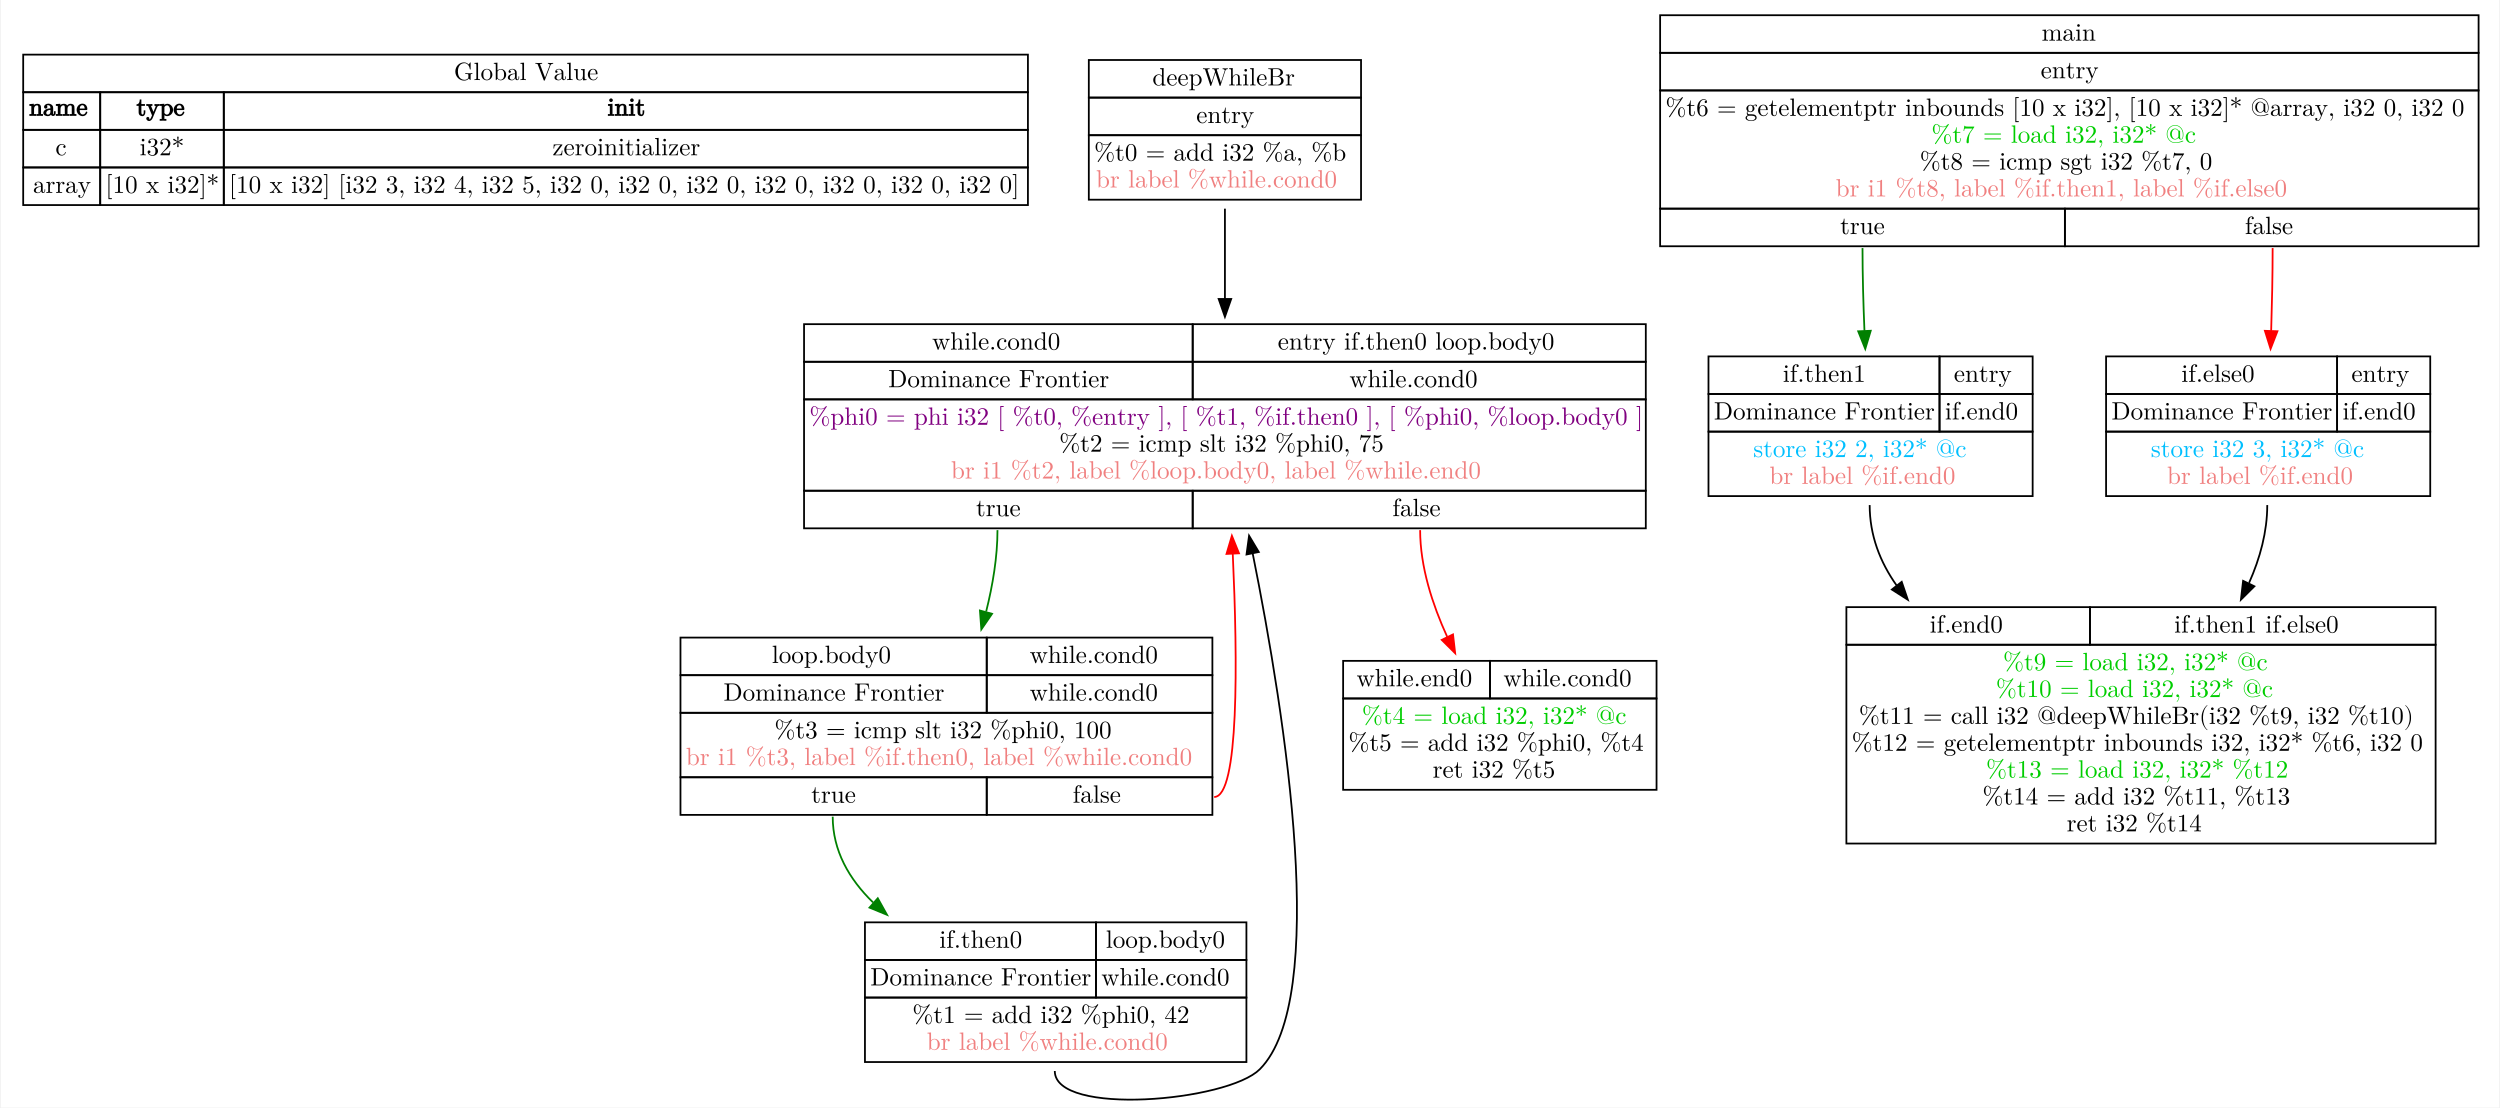
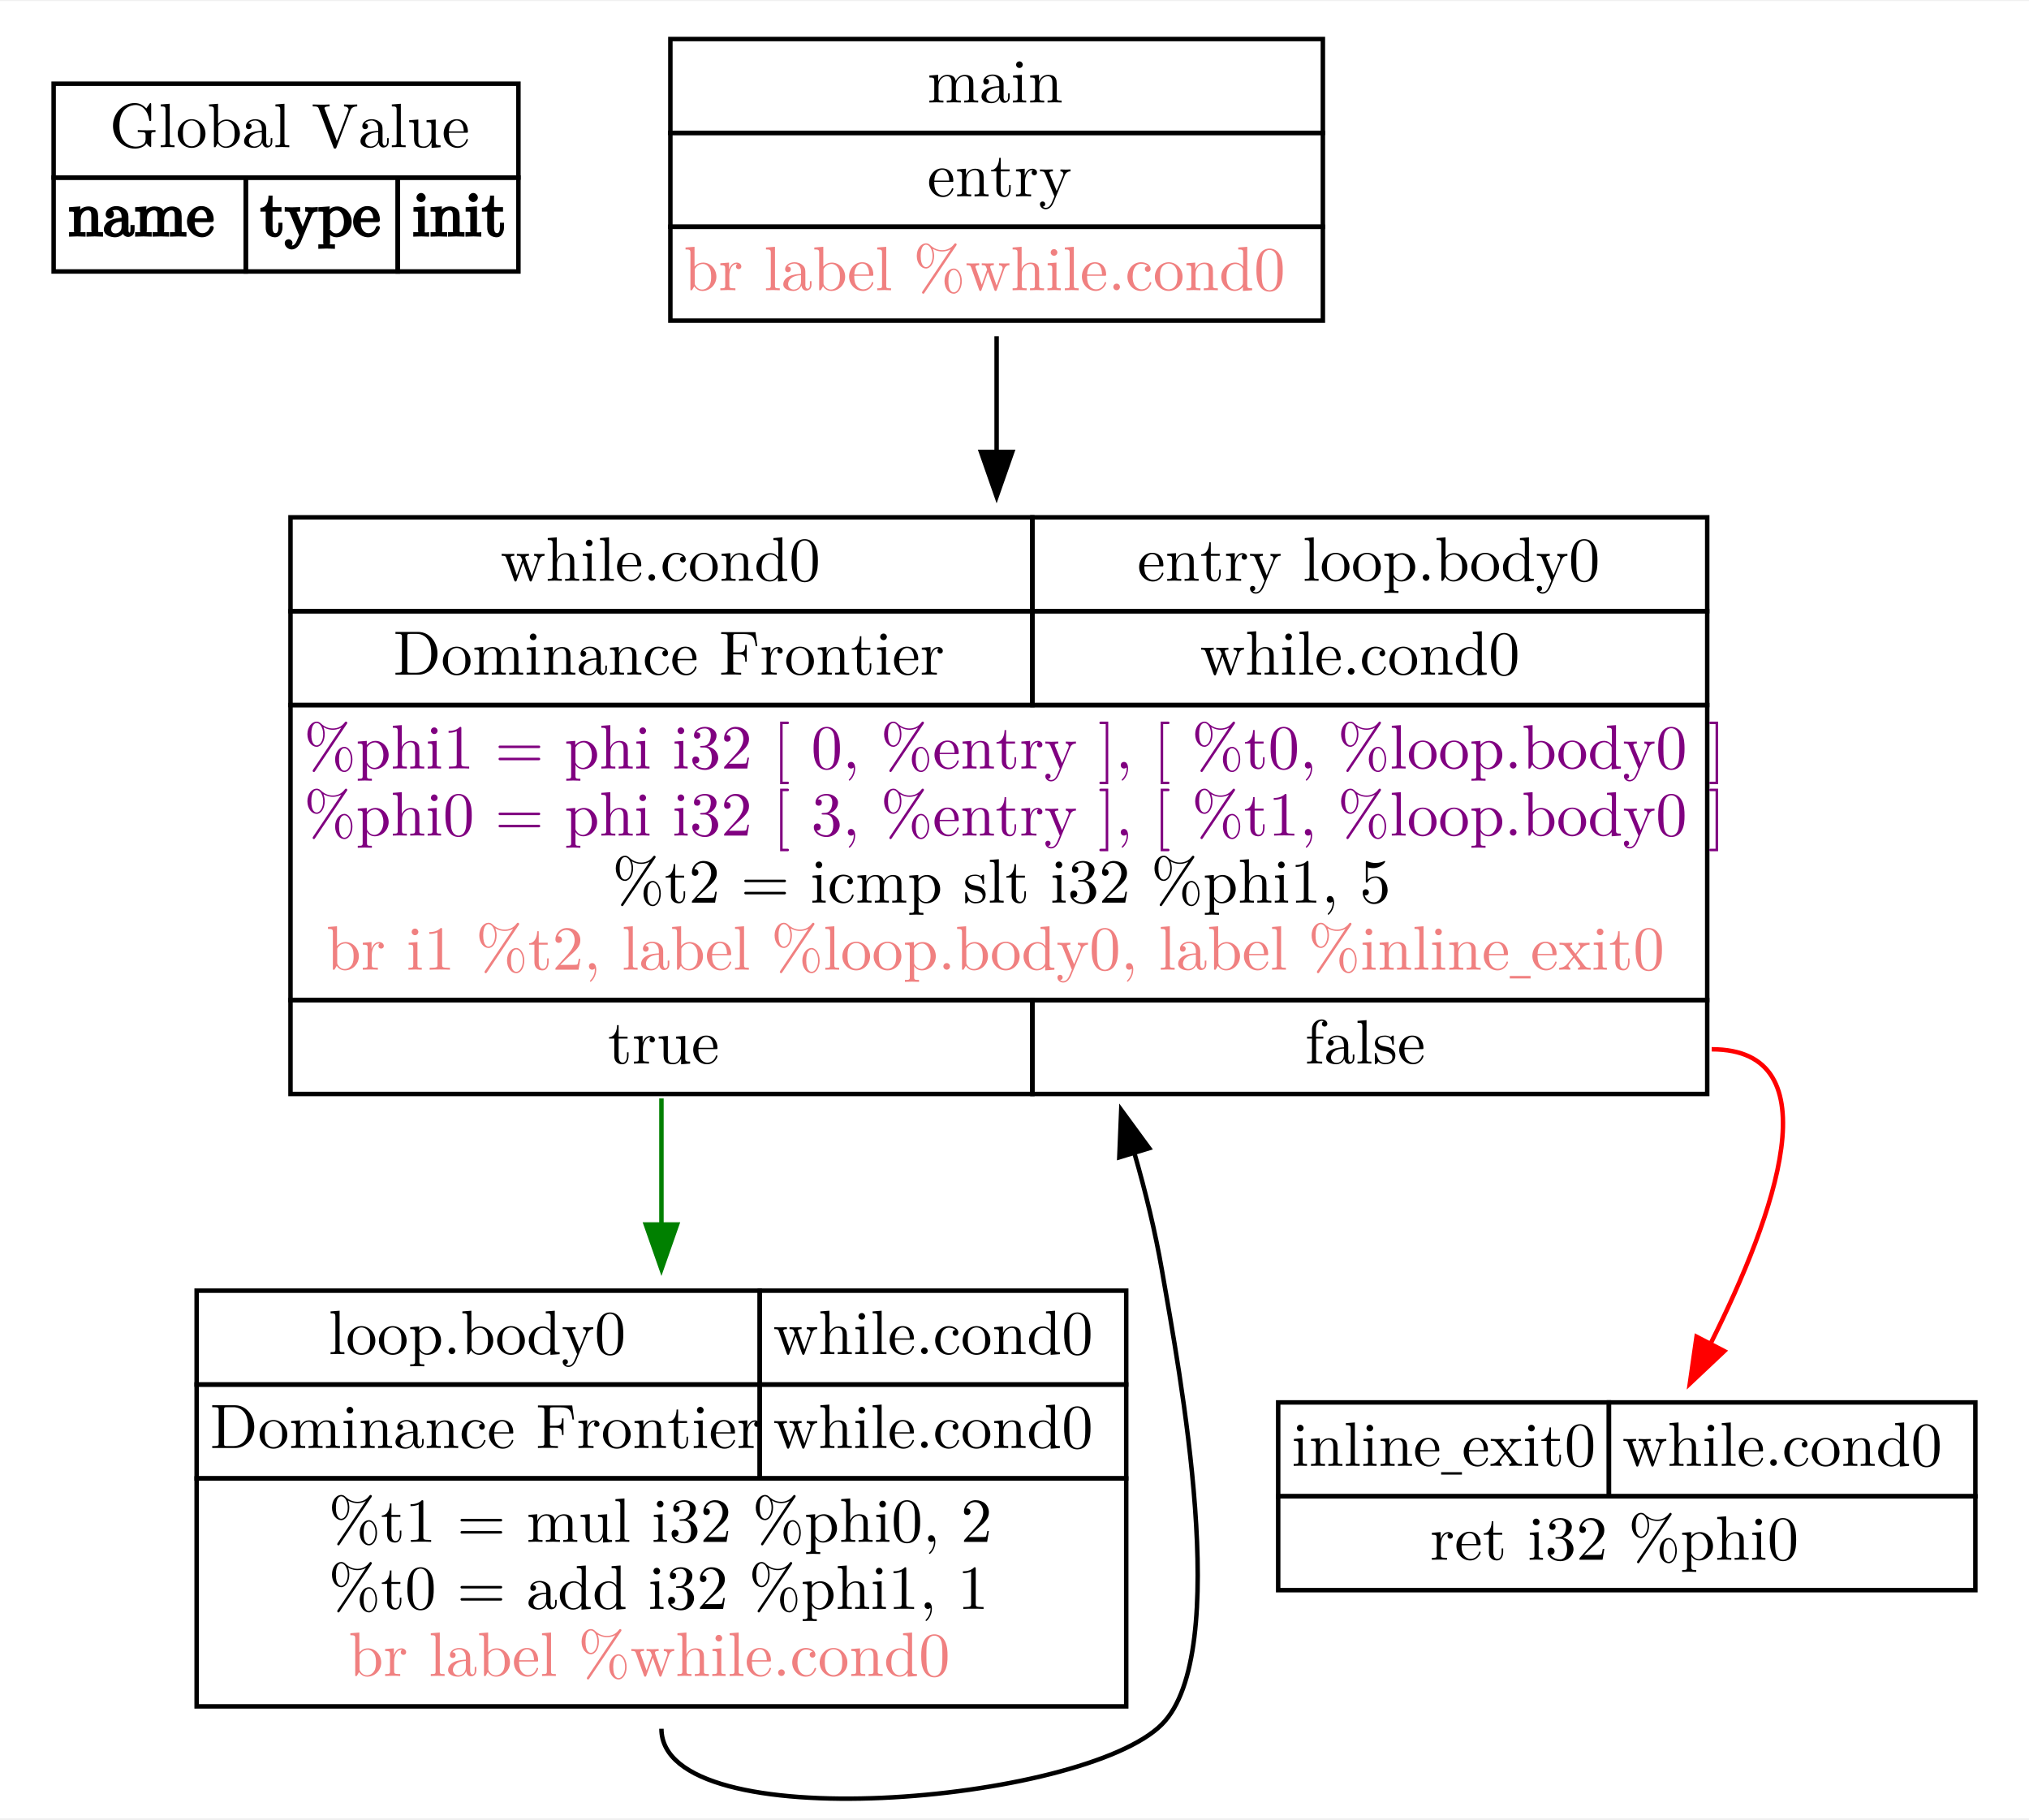
- <svg xmlns="http://www.w3.org/2000/svg" width="1395pt" height="618pt" viewBox="0.00 0.00 1395.00 618.40">
-   <g id="graph0" class="graph" transform="scale(1 1) rotate(0) translate(4 614.4)">
-     <polygon fill="white" stroke="transparent" points="-4,4 -4,-614.4 1391,-614.4 1391,4 -4,4" />
+ <svg xmlns="http://www.w3.org/2000/svg" width="454pt" height="407pt" viewBox="0.00 0.00 454.00 406.54">
+   <g id="graph0" class="graph" transform="scale(1 1) rotate(0) translate(4 402.54)">
+     <polygon fill="white" stroke="none" points="-4,4 -4,-402.54 450,-402.54 450,4 -4,4" />
    <g id="node1" class="node">
-       <polygon fill="none" stroke="black" points="8.5,-562.9 8.5,-583.9 569.5,-583.9 569.5,-562.9 8.5,-562.9" />
-       <text text-anchor="start" x="249" y="-569.7" font-family="Cambria Math" font-size="14.00">Global Value</text>
-       <polygon fill="none" stroke="black" points="8.5,-541.9 8.5,-562.9 51.5,-562.9 51.5,-541.9 8.5,-541.9" />
-       <text text-anchor="start" x="11.5" y="-549.7" font-family="Cambria Math" font-weight="bold" font-size="14.00">name</text>
-       <polygon fill="none" stroke="black" points="51.5,-541.9 51.5,-562.9 120.5,-562.9 120.5,-541.9 51.5,-541.9" />
-       <text text-anchor="start" x="71.5" y="-549.7" font-family="Cambria Math" font-weight="bold" font-size="14.00">type</text>
-       <polygon fill="none" stroke="black" points="120.5,-541.9 120.5,-562.9 569.5,-562.9 569.5,-541.9 120.5,-541.9" />
-       <text text-anchor="start" x="334.5" y="-549.7" font-family="Cambria Math" font-weight="bold" font-size="14.00">init</text>
-       <polygon fill="none" stroke="black" points="8.5,-520.9 8.5,-541.9 51.5,-541.9 51.5,-520.9 8.5,-520.9" />
-       <text text-anchor="start" x="26.5" y="-527.7" font-family="Cambria Math" font-size="14.00">c</text>
-       <polygon fill="none" stroke="black" points="51.5,-520.9 51.5,-541.9 120.5,-541.9 120.5,-520.9 51.5,-520.9" />
-       <text text-anchor="start" x="73.5" y="-527.7" font-family="Cambria Math" font-size="14.00">i32*</text>
-       <polygon fill="none" stroke="black" points="120.5,-520.9 120.5,-541.9 569.5,-541.9 569.5,-520.9 120.5,-520.9" />
-       <text text-anchor="start" x="304" y="-527.7" font-family="Cambria Math" font-size="14.00">zeroinitializer</text>
-       <polygon fill="none" stroke="black" points="8.5,-499.9 8.5,-520.9 51.5,-520.9 51.5,-499.9 8.5,-499.9" />
-       <text text-anchor="start" x="14" y="-506.7" font-family="Cambria Math" font-size="14.00">array</text>
-       <polygon fill="none" stroke="black" points="51.5,-499.9 51.5,-520.9 120.5,-520.9 120.5,-499.9 51.5,-499.9" />
-       <text text-anchor="start" x="54.5" y="-506.7" font-family="Cambria Math" font-size="14.00">[10 x i32]*</text>
-       <polygon fill="none" stroke="black" points="120.5,-499.9 120.5,-520.9 569.5,-520.9 569.5,-499.9 120.5,-499.9" />
-       <text text-anchor="start" x="123.5" y="-506.7" font-family="Cambria Math" font-size="14.00">[10 x i32] [i32 3, i32 4, i32 5, i32 0, i32 0, i32 0, i32 0, i32 0, i32 0, i32 0]</text>
+       <polygon fill="none" stroke="black" points="8,-363.04 8,-384.04 112,-384.04 112,-363.04 8,-363.04" />
+       <text text-anchor="start" x="20.5" y="-369.84" font-family="Cambria Math" font-size="14.00">Global Value</text>
+       <polygon fill="none" stroke="black" points="8,-342.04 8,-363.04 51,-363.04 51,-342.04 8,-342.04" />
+       <text text-anchor="start" x="11" y="-349.84" font-family="Cambria Math" font-weight="bold" font-size="14.00">name</text>
+       <polygon fill="none" stroke="black" points="51,-342.04 51,-363.04 85,-363.04 85,-342.04 51,-342.04" />
+       <text text-anchor="start" x="54" y="-349.84" font-family="Cambria Math" font-weight="bold" font-size="14.00">type</text>
+       <polygon fill="none" stroke="black" points="85,-342.04 85,-363.04 112,-363.04 112,-342.04 85,-342.04" />
+       <text text-anchor="start" x="88" y="-349.84" font-family="Cambria Math" font-weight="bold" font-size="14.00">init</text>
    </g>
    <g id="node2" class="node">
-       <polygon fill="none" stroke="black" points="603.5,-559.9 603.5,-580.9 755.5,-580.9 755.5,-559.9 603.5,-559.9" />
-       <text text-anchor="start" x="639" y="-566.7" font-family="Cambria Math" font-size="14.00">deepWhileBr</text>
-       <polygon fill="none" stroke="black" points="603.5,-538.9 603.5,-559.9 755.5,-559.9 755.5,-538.9 603.5,-538.9" />
-       <text text-anchor="start" x="663.5" y="-545.7" font-family="Cambria Math" font-size="14.00">entry</text>
-       <polygon fill="none" stroke="black" points="603.5,-502.9 603.5,-538.9 755.5,-538.9 755.5,-502.9 603.5,-502.9" />
-       <text text-anchor="start" x="606.5" y="-524.7" font-family="Cambria Math" font-size="14.00">  %t0 = add i32 %a, %b</text>
-       <text text-anchor="start" x="607.5" y="-509.7" font-family="Cambria Math" font-size="14.00" fill="lightcoral">  br label %while.cond0</text>
+       <polygon fill="none" stroke="black" points="146,-373.04 146,-394.04 292,-394.04 292,-373.04 146,-373.04" />
+       <text text-anchor="start" x="203.5" y="-379.84" font-family="Cambria Math" font-size="14.00">main</text>
+       <polygon fill="none" stroke="black" points="146,-352.04 146,-373.04 292,-373.04 292,-352.04 146,-352.04" />
+       <text text-anchor="start" x="203.5" y="-358.84" font-family="Cambria Math" font-size="14.00">entry</text>
+       <polygon fill="none" stroke="black" points="146,-331.04 146,-352.04 292,-352.04 292,-331.04 146,-331.04" />
+       <text text-anchor="start" x="149" y="-337.84" font-family="Cambria Math" font-size="14.00" fill="lightcoral">  br label %while.cond0</text>
+     </g>
+     <g id="node4" class="node">
+       <polygon fill="none" stroke="black" points="61,-266.04 61,-287.04 227,-287.04 227,-266.04 61,-266.04" />
+       <text text-anchor="start" x="108" y="-272.84" font-family="Cambria Math" font-size="14.00">while.cond0</text>
+       <polygon fill="none" stroke="black" points="227,-266.04 227,-287.04 378,-287.04 378,-266.04 227,-266.04" />
+       <text text-anchor="start" x="250.5" y="-272.84" font-family="Cambria Math" font-size="14.00">entry loop.body0 </text>
+       <polygon fill="none" stroke="black" points="61,-245.04 61,-266.04 227,-266.04 227,-245.04 61,-245.04" />
+       <text text-anchor="start" x="84" y="-251.84" font-family="Cambria Math" font-size="14.00">Dominance Frontier</text>
+       <polygon fill="none" stroke="black" points="227,-245.04 227,-266.04 378,-266.04 378,-245.04 227,-245.04" />
+       <text text-anchor="start" x="264.5" y="-251.84" font-family="Cambria Math" font-size="14.00">while.cond0 </text>
+       <polygon fill="none" stroke="black" points="61,-179.04 61,-245.04 378,-245.04 378,-179.04 61,-179.04" />
+       <text text-anchor="start" x="64" y="-230.84" font-family="Cambria Math" font-size="14.00" fill="purple">  %phi1 = phi i32 [ 0, %entry ], [ %t0, %loop.body0 ]</text>
+       <text text-anchor="start" x="64" y="-215.84" font-family="Cambria Math" font-size="14.00" fill="purple">  %phi0 = phi i32 [ 3, %entry ], [ %t1, %loop.body0 ]</text>
+       <text text-anchor="start" x="133" y="-200.84" font-family="Cambria Math" font-size="14.00">  %t2 = icmp slt i32 %phi1, 5</text>
+       <text text-anchor="start" x="69" y="-185.84" font-family="Cambria Math" font-size="14.00" fill="lightcoral">  br i1 %t2, label %loop.body0, label %inline_exit0</text>
+       <polygon fill="none" stroke="black" points="61,-158.04 61,-179.04 227,-179.04 227,-158.04 61,-158.04" />
+       <text text-anchor="start" x="132" y="-164.84" font-family="Cambria Math" font-size="14.00">true</text>
+       <polygon fill="none" stroke="black" points="227,-158.04 227,-179.04 378,-179.04 378,-158.04 227,-158.04" />
+       <text text-anchor="start" x="288" y="-164.84" font-family="Cambria Math" font-size="14.00">false</text>
+     </g>
+     <g id="edge2" class="edge">
+       <path fill="none" stroke="black" d="M219,-327.54C219,-319.21 219,-310.5 219,-301.83" />
+       <polygon fill="black" stroke="black" points="222.5,-301.68 219,-291.68 215.5,-301.68 222.5,-301.68" />
    </g>
    <g id="node3" class="node">
-       <polygon fill="none" stroke="black" points="444.5,-412.4 444.5,-433.4 661.5,-433.4 661.5,-412.4 444.5,-412.4" />
-       <text text-anchor="start" x="516" y="-419.2" font-family="Cambria Math" font-size="14.00">while.cond0</text>
-       <polygon fill="none" stroke="black" points="661.5,-412.4 661.5,-433.4 914.5,-433.4 914.5,-412.4 661.5,-412.4" />
-       <text text-anchor="start" x="709" y="-419.2" font-family="Cambria Math" font-size="14.00">entry if.then0 loop.body0 </text>
-       <polygon fill="none" stroke="black" points="444.5,-391.4 444.5,-412.4 661.5,-412.4 661.5,-391.4 444.5,-391.4" />
-       <text text-anchor="start" x="491.5" y="-398.2" font-family="Cambria Math" font-size="14.00">Dominance Frontier</text>
-       <polygon fill="none" stroke="black" points="661.5,-391.4 661.5,-412.4 914.5,-412.4 914.5,-391.4 661.5,-391.4" />
-       <text text-anchor="start" x="749" y="-398.2" font-family="Cambria Math" font-size="14.00">while.cond0 </text>
-       <polygon fill="none" stroke="black" points="444.5,-340.4 444.5,-391.4 914.5,-391.4 914.5,-340.4 444.5,-340.4" />
-       <text text-anchor="start" x="447.5" y="-377.2" font-family="Cambria Math" font-size="14.00" fill="purple">  %phi0 = phi i32 [ %t0, %entry ], [ %t1, %if.then0 ], [ %phi0, %loop.body0 ]</text>
-       <text text-anchor="start" x="587" y="-362.2" font-family="Cambria Math" font-size="14.00">  %t2 = icmp slt i32 %phi0, 75</text>
-       <text text-anchor="start" x="526.5" y="-347.2" font-family="Cambria Math" font-size="14.00" fill="lightcoral">  br i1 %t2, label %loop.body0, label %while.end0</text>
-       <polygon fill="none" stroke="black" points="444.5,-319.4 444.5,-340.4 661.5,-340.4 661.5,-319.4 444.5,-319.4" />
-       <text text-anchor="start" x="540.5" y="-326.2" font-family="Cambria Math" font-size="14.00">true</text>
-       <polygon fill="none" stroke="black" points="661.5,-319.4 661.5,-340.4 914.5,-340.4 914.5,-319.4 661.5,-319.4" />
-       <text text-anchor="start" x="773" y="-326.2" font-family="Cambria Math" font-size="14.00">false</text>
+       <polygon fill="none" stroke="black" points="282,-68.04 282,-89.04 356,-89.04 356,-68.04 282,-68.04" />
+       <text text-anchor="start" x="285" y="-74.84" font-family="Cambria Math" font-size="14.00">inline_exit0</text>
+       <polygon fill="none" stroke="black" points="356,-68.04 356,-89.04 438,-89.04 438,-68.04 356,-68.04" />
+       <text text-anchor="start" x="359" y="-74.84" font-family="Cambria Math" font-size="14.00">while.cond0 </text>
+       <polygon fill="none" stroke="black" points="282,-47.04 282,-68.04 438,-68.04 438,-47.04 282,-47.04" />
+       <text text-anchor="start" x="316" y="-53.84" font-family="Cambria Math" font-size="14.00">  ret i32 %phi0</text>
    </g>
    <g id="edge1" class="edge">
-       <path fill="none" stroke="black" d="M679.5,-497.9C679.5,-481.62 679.5,-464.1 679.5,-447.59" />
-       <polygon fill="black" stroke="black" points="683,-447.47 679.5,-437.47 676,-447.47 683,-447.47" />
+       <path fill="none" stroke="red" d="M379,-168.04C406.4,-168.04 393.18,-131.01 378.78,-102.25" />
+       <polygon fill="red" stroke="red" points="381.82,-100.52 374.11,-93.26 375.61,-103.74 381.82,-100.52" />
    </g>
-     <g id="node4" class="node">
-       <polygon fill="none" stroke="black" points="375.5,-237.4 375.5,-258.4 546.5,-258.4 546.5,-237.4 375.5,-237.4" />
-       <text text-anchor="start" x="426.5" y="-244.2" font-family="Cambria Math" font-size="14.00">loop.body0</text>
-       <polygon fill="none" stroke="black" points="546.5,-237.4 546.5,-258.4 672.5,-258.4 672.5,-237.4 546.5,-237.4" />
-       <text text-anchor="start" x="570.5" y="-244.2" font-family="Cambria Math" font-size="14.00">while.cond0 </text>
-       <polygon fill="none" stroke="black" points="375.5,-216.4 375.5,-237.4 546.5,-237.4 546.5,-216.4 375.5,-216.4" />
-       <text text-anchor="start" x="399.5" y="-223.2" font-family="Cambria Math" font-size="14.00">Dominance Frontier</text>
-       <polygon fill="none" stroke="black" points="546.5,-216.4 546.5,-237.4 672.5,-237.4 672.5,-216.4 546.5,-216.4" />
-       <text text-anchor="start" x="570.5" y="-223.2" font-family="Cambria Math" font-size="14.00">while.cond0 </text>
-       <polygon fill="none" stroke="black" points="375.5,-180.4 375.5,-216.4 672.5,-216.4 672.5,-180.4 375.5,-180.4" />
-       <text text-anchor="start" x="428" y="-202.2" font-family="Cambria Math" font-size="14.00">  %t3 = icmp slt i32 %phi0, 100</text>
-       <text text-anchor="start" x="378.5" y="-187.2" font-family="Cambria Math" font-size="14.00" fill="lightcoral">  br i1 %t3, label %if.then0, label %while.cond0</text>
-       <polygon fill="none" stroke="black" points="375.5,-159.4 375.5,-180.4 546.5,-180.4 546.5,-159.4 375.5,-159.4" />
-       <text text-anchor="start" x="448.5" y="-166.2" font-family="Cambria Math" font-size="14.00">true</text>
-       <polygon fill="none" stroke="black" points="546.5,-159.4 546.5,-180.4 672.5,-180.4 672.5,-159.4 546.5,-159.4" />
-       <text text-anchor="start" x="594.5" y="-166.2" font-family="Cambria Math" font-size="14.00">false</text>
+     <g id="node5" class="node">
+       <polygon fill="none" stroke="black" points="40,-93.04 40,-114.04 166,-114.04 166,-93.04 40,-93.04" />
+       <text text-anchor="start" x="69.5" y="-99.84" font-family="Cambria Math" font-size="14.00">loop.body0</text>
+       <polygon fill="none" stroke="black" points="166,-93.04 166,-114.04 248,-114.04 248,-93.04 166,-93.04" />
+       <text text-anchor="start" x="169" y="-99.84" font-family="Cambria Math" font-size="14.00">while.cond0 </text>
+       <polygon fill="none" stroke="black" points="40,-72.04 40,-93.04 166,-93.04 166,-72.04 40,-72.04" />
+       <text text-anchor="start" x="43" y="-78.84" font-family="Cambria Math" font-size="14.00">Dominance Frontier</text>
+       <polygon fill="none" stroke="black" points="166,-72.04 166,-93.04 248,-93.04 248,-72.04 166,-72.04" />
+       <text text-anchor="start" x="169" y="-78.84" font-family="Cambria Math" font-size="14.00">while.cond0 </text>
+       <polygon fill="none" stroke="black" points="40,-21.04 40,-72.04 248,-72.04 248,-21.04 40,-21.04" />
+       <text text-anchor="start" x="69.5" y="-57.84" font-family="Cambria Math" font-size="14.00">  %t1 = mul i32 %phi0, 2</text>
+       <text text-anchor="start" x="69.5" y="-42.84" font-family="Cambria Math" font-size="14.00">  %t0 = add i32 %phi1, 1</text>
+       <text text-anchor="start" x="74" y="-27.84" font-family="Cambria Math" font-size="14.00" fill="lightcoral">  br label %while.cond0</text>
    </g>
    <g id="edge4" class="edge">
-       <path fill="none" stroke="green" d="M552.5,-318.4C552.5,-303.42 549.86,-287.65 546.18,-272.94" />
-       <polygon fill="green" stroke="green" points="549.47,-271.68 543.48,-262.94 542.71,-273.51 549.47,-271.68" />
-     </g>
-     <g id="node5" class="node">
-       <polygon fill="none" stroke="black" points="745.5,-224.4 745.5,-245.4 827.5,-245.4 827.5,-224.4 745.5,-224.4" />
-       <text text-anchor="start" x="753" y="-231.2" font-family="Cambria Math" font-size="14.00">while.end0</text>
-       <polygon fill="none" stroke="black" points="827.5,-224.4 827.5,-245.4 920.5,-245.4 920.5,-224.4 827.5,-224.4" />
-       <text text-anchor="start" x="835" y="-231.2" font-family="Cambria Math" font-size="14.00">while.cond0 </text>
-       <polygon fill="none" stroke="black" points="745.5,-173.4 745.5,-224.4 920.5,-224.4 920.5,-173.4 745.5,-173.4" />
-       <text text-anchor="start" x="756" y="-210.2" font-family="Cambria Math" font-size="14.00" fill="#00cd00">  %t4 = load i32, i32* @c</text>
-       <text text-anchor="start" x="748.5" y="-195.2" font-family="Cambria Math" font-size="14.00">  %t5 = add i32 %phi0, %t4</text>
-       <text text-anchor="start" x="795.5" y="-180.2" font-family="Cambria Math" font-size="14.00">  ret i32 %t5</text>
-     </g>
-     <g id="edge5" class="edge">
-       <path fill="none" stroke="red" d="M788.5,-318.4C788.5,-297.97 795.34,-276.87 803.62,-258.8" />
-       <polygon fill="red" stroke="red" points="806.85,-260.17 808.06,-249.64 800.55,-257.11 806.85,-260.17" />
+       <path fill="none" stroke="green" d="M144,-157.04C144,-147.95 144,-138.34 144,-128.93" />
+       <polygon fill="green" stroke="green" points="147.5,-128.84 144,-118.84 140.5,-128.84 147.5,-128.84" />
    </g>
    <g id="edge3" class="edge">
-       <path fill="none" stroke="red" d="M673.5,-169.4C687.41,-169.4 686.63,-245.41 683.88,-305.09" />
-       <polygon fill="red" stroke="red" points="680.38,-305.11 683.39,-315.27 687.37,-305.45 680.38,-305.11" />
-     </g>
-     <g id="node6" class="node">
-       <polygon fill="none" stroke="black" points="478.5,-78.4 478.5,-99.4 607.5,-99.4 607.5,-78.4 478.5,-78.4" />
-       <text text-anchor="start" x="520" y="-85.2" font-family="Cambria Math" font-size="14.00">if.then0</text>
-       <polygon fill="none" stroke="black" points="607.5,-78.4 607.5,-99.4 691.5,-99.4 691.5,-78.4 607.5,-78.4" />
-       <text text-anchor="start" x="613" y="-85.2" font-family="Cambria Math" font-size="14.00">loop.body0 </text>
-       <polygon fill="none" stroke="black" points="478.5,-57.4 478.5,-78.4 607.5,-78.4 607.5,-57.4 478.5,-57.4" />
-       <text text-anchor="start" x="481.5" y="-64.2" font-family="Cambria Math" font-size="14.00">Dominance Frontier</text>
-       <polygon fill="none" stroke="black" points="607.5,-57.4 607.5,-78.4 691.5,-78.4 691.5,-57.4 607.5,-57.4" />
-       <text text-anchor="start" x="610.5" y="-64.2" font-family="Cambria Math" font-size="14.00">while.cond0 </text>
-       <polygon fill="none" stroke="black" points="478.5,-21.4 478.5,-57.4 691.5,-57.4 691.5,-21.4 478.5,-21.4" />
-       <text text-anchor="start" x="505" y="-43.2" font-family="Cambria Math" font-size="14.00">  %t1 = add i32 %phi0, 42</text>
-       <text text-anchor="start" x="513" y="-28.2" font-family="Cambria Math" font-size="14.00" fill="lightcoral">  br label %while.cond0</text>
-     </g>
-     <g id="edge6" class="edge">
-       <path fill="none" stroke="green" d="M460.5,-158.4C460.5,-139.38 469.67,-123.53 483.02,-110.53" />
-       <polygon fill="green" stroke="green" points="485.67,-112.86 490.83,-103.6 481.03,-107.62 485.67,-112.86" />
-     </g>
-     <g id="edge2" class="edge">
-       <path fill="none" stroke="black" d="M584.5,-16.4C584.5,9.04 681.09,0.67 699,-17.4 737.79,-56.54 713.6,-212.78 694.99,-305.42" />
-       <polygon fill="black" stroke="black" points="691.55,-304.79 692.98,-315.29 698.41,-306.19 691.55,-304.79" />
-     </g>
-     <g id="node7" class="node">
-       <polygon fill="none" stroke="black" points="922.5,-584.9 922.5,-605.9 1379.5,-605.9 1379.5,-584.9 922.5,-584.9" />
-       <text text-anchor="start" x="1135.5" y="-591.7" font-family="Cambria Math" font-size="14.00">main</text>
-       <polygon fill="none" stroke="black" points="922.5,-563.9 922.5,-584.9 1379.5,-584.9 1379.5,-563.9 922.5,-563.9" />
-       <text text-anchor="start" x="1135" y="-570.7" font-family="Cambria Math" font-size="14.00">entry</text>
-       <polygon fill="none" stroke="black" points="922.5,-497.9 922.5,-563.9 1379.5,-563.9 1379.5,-497.9 922.5,-497.9" />
-       <text text-anchor="start" x="925.5" y="-549.7" font-family="Cambria Math" font-size="14.00">  %t6 = getelementptr inbounds [10 x i32], [10 x i32]* @array, i32 0, i32 0</text>
-       <text text-anchor="start" x="1074" y="-534.7" font-family="Cambria Math" font-size="14.00" fill="#00cd00">  %t7 = load i32, i32* @c</text>
-       <text text-anchor="start" x="1067.5" y="-519.7" font-family="Cambria Math" font-size="14.00">  %t8 = icmp sgt i32 %t7, 0</text>
-       <text text-anchor="start" x="1020.5" y="-504.7" font-family="Cambria Math" font-size="14.00" fill="lightcoral">  br i1 %t8, label %if.then1, label %if.else0</text>
-       <polygon fill="none" stroke="black" points="922.5,-476.9 922.5,-497.9 1148.5,-497.9 1148.5,-476.9 922.5,-476.9" />
-       <text text-anchor="start" x="1023" y="-483.7" font-family="Cambria Math" font-size="14.00">true</text>
-       <polygon fill="none" stroke="black" points="1148.5,-476.9 1148.5,-497.9 1379.5,-497.9 1379.5,-476.9 1148.5,-476.9" />
-       <text text-anchor="start" x="1249" y="-483.7" font-family="Cambria Math" font-size="14.00">false</text>
-     </g>
-     <g id="node8" class="node">
-       <polygon fill="none" stroke="black" points="949.5,-394.4 949.5,-415.4 1078.5,-415.4 1078.5,-394.4 949.5,-394.4" />
-       <text text-anchor="start" x="991" y="-401.2" font-family="Cambria Math" font-size="14.00">if.then1</text>
-       <polygon fill="none" stroke="black" points="1078.5,-394.4 1078.5,-415.4 1130.5,-415.4 1130.5,-394.4 1078.5,-394.4" />
-       <text text-anchor="start" x="1086.5" y="-401.2" font-family="Cambria Math" font-size="14.00">entry </text>
-       <polygon fill="none" stroke="black" points="949.5,-373.4 949.5,-394.4 1078.5,-394.4 1078.5,-373.4 949.5,-373.4" />
-       <text text-anchor="start" x="952.5" y="-380.2" font-family="Cambria Math" font-size="14.00">Dominance Frontier</text>
-       <polygon fill="none" stroke="black" points="1078.5,-373.4 1078.5,-394.4 1130.5,-394.4 1130.5,-373.4 1078.5,-373.4" />
-       <text text-anchor="start" x="1081.5" y="-380.2" font-family="Cambria Math" font-size="14.00">if.end0 </text>
-       <polygon fill="none" stroke="black" points="949.5,-337.4 949.5,-373.4 1130.5,-373.4 1130.5,-337.4 949.5,-337.4" />
-       <text text-anchor="start" x="974.5" y="-359.2" font-family="Cambria Math" font-size="14.00" fill="deepskyblue">  store i32 2, i32* @c</text>
-       <text text-anchor="start" x="983.5" y="-344.2" font-family="Cambria Math" font-size="14.00" fill="lightcoral">  br label %if.end0</text>
-     </g>
-     <g id="edge7" class="edge">
-       <path fill="none" stroke="green" d="M1035.5,-475.9C1035.5,-460.89 1035.97,-444.59 1036.59,-429.66" />
-       <polygon fill="green" stroke="green" points="1040.09,-429.72 1037.04,-419.57 1033.1,-429.41 1040.09,-429.72" />
-     </g>
-     <g id="node9" class="node">
-       <polygon fill="none" stroke="black" points="1171.5,-394.4 1171.5,-415.4 1300.5,-415.4 1300.5,-394.4 1171.5,-394.4" />
-       <text text-anchor="start" x="1213.5" y="-401.2" font-family="Cambria Math" font-size="14.00">if.else0</text>
-       <polygon fill="none" stroke="black" points="1300.5,-394.4 1300.5,-415.4 1352.5,-415.4 1352.5,-394.4 1300.5,-394.4" />
-       <text text-anchor="start" x="1308.5" y="-401.2" font-family="Cambria Math" font-size="14.00">entry </text>
-       <polygon fill="none" stroke="black" points="1171.5,-373.4 1171.5,-394.4 1300.5,-394.4 1300.5,-373.4 1171.5,-373.4" />
-       <text text-anchor="start" x="1174.5" y="-380.2" font-family="Cambria Math" font-size="14.00">Dominance Frontier</text>
-       <polygon fill="none" stroke="black" points="1300.5,-373.4 1300.5,-394.4 1352.5,-394.4 1352.5,-373.4 1300.5,-373.4" />
-       <text text-anchor="start" x="1303.5" y="-380.2" font-family="Cambria Math" font-size="14.00">if.end0 </text>
-       <polygon fill="none" stroke="black" points="1171.5,-337.4 1171.5,-373.4 1352.5,-373.4 1352.5,-337.4 1171.5,-337.4" />
-       <text text-anchor="start" x="1196.5" y="-359.2" font-family="Cambria Math" font-size="14.00" fill="deepskyblue">  store i32 3, i32* @c</text>
-       <text text-anchor="start" x="1205.5" y="-344.2" font-family="Cambria Math" font-size="14.00" fill="lightcoral">  br label %if.end0</text>
-     </g>
-     <g id="edge8" class="edge">
-       <path fill="none" stroke="red" d="M1264.5,-475.9C1264.5,-460.89 1264.15,-444.6 1263.68,-429.66" />
-       <polygon fill="red" stroke="red" points="1267.18,-429.45 1263.35,-419.58 1260.18,-429.69 1267.18,-429.45" />
-     </g>
-     <g id="node10" class="node">
-       <polygon fill="none" stroke="black" points="1026.5,-254.4 1026.5,-275.4 1162.5,-275.4 1162.5,-254.4 1026.5,-254.4" />
-       <text text-anchor="start" x="1073" y="-261.2" font-family="Cambria Math" font-size="14.00">if.end0</text>
-       <polygon fill="none" stroke="black" points="1162.5,-254.4 1162.5,-275.4 1355.5,-275.4 1355.5,-254.4 1162.5,-254.4" />
-       <text text-anchor="start" x="1209.5" y="-261.2" font-family="Cambria Math" font-size="14.00">if.then1 if.else0 </text>
-       <polygon fill="none" stroke="black" points="1026.5,-143.4 1026.5,-254.4 1355.5,-254.4 1355.5,-143.4 1026.5,-143.4" />
-       <text text-anchor="start" x="1114" y="-240.2" font-family="Cambria Math" font-size="14.00" fill="#00cd00">  %t9 = load i32, i32* @c</text>
-       <text text-anchor="start" x="1110" y="-225.2" font-family="Cambria Math" font-size="14.00" fill="#00cd00">  %t10 = load i32, i32* @c</text>
-       <text text-anchor="start" x="1033.5" y="-210.2" font-family="Cambria Math" font-size="14.00">  %t11 = call i32 @deepWhileBr(i32 %t9, i32 %t10)</text>
-       <text text-anchor="start" x="1029.5" y="-195.2" font-family="Cambria Math" font-size="14.00">  %t12 = getelementptr inbounds i32, i32* %t6, i32 0</text>
-       <text text-anchor="start" x="1104.5" y="-180.2" font-family="Cambria Math" font-size="14.00" fill="#00cd00">  %t13 = load i32, i32* %t12</text>
-       <text text-anchor="start" x="1102.5" y="-165.2" font-family="Cambria Math" font-size="14.00">  %t14 = add i32 %t11, %t13</text>
-       <text text-anchor="start" x="1149.5" y="-150.2" font-family="Cambria Math" font-size="14.00">  ret i32 %t14</text>
-     </g>
-     <g id="edge9" class="edge">
-       <path fill="none" stroke="black" d="M1039.5,-332.4C1039.5,-315.52 1045.28,-300.57 1054.59,-287.45" />
-       <polygon fill="black" stroke="black" points="1057.39,-289.54 1060.81,-279.51 1051.89,-285.22 1057.39,-289.54" />
-     </g>
-     <g id="edge10" class="edge">
-       <path fill="none" stroke="black" d="M1261.5,-332.4C1261.5,-317.47 1257.48,-302.73 1251.35,-288.95" />
-       <polygon fill="black" stroke="black" points="1254.31,-287.03 1246.79,-279.56 1248.01,-290.09 1254.31,-287.03" />
+       <path fill="none" stroke="black" d="M144,-16.04C144,8.85 238.48,0.64 256,-17.04 271.88,-33.06 259.85,-96.31 256,-118.54 254.51,-127.15 252.37,-135.98 249.86,-144.69" />
+       <polygon fill="black" stroke="black" points="246.45,-143.87 246.88,-154.46 253.14,-145.91 246.45,-143.87" />
    </g>
  </g>
</svg>
